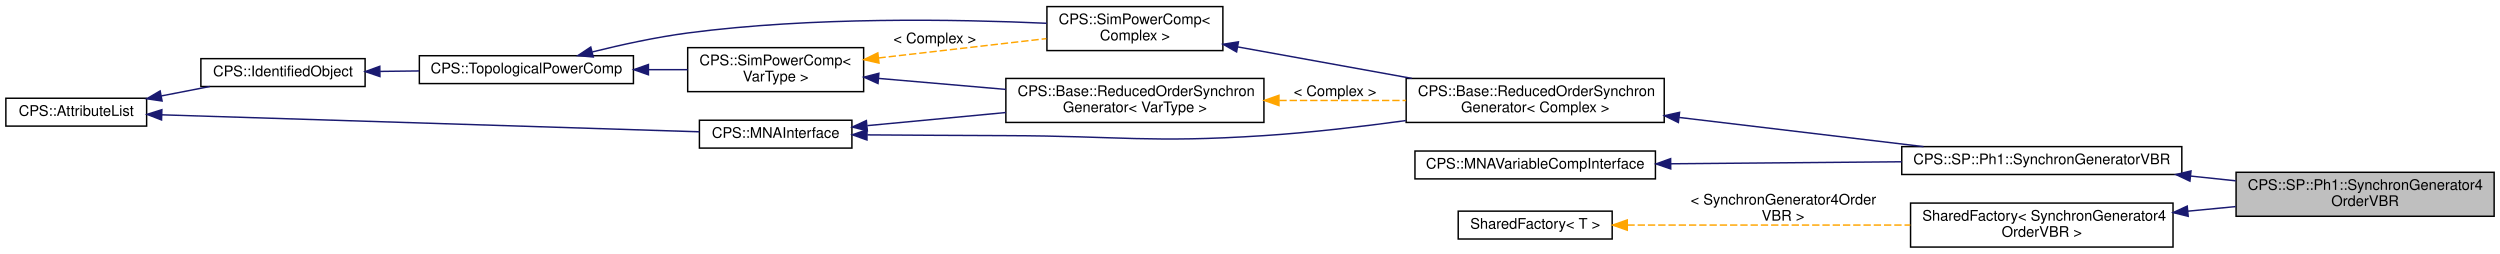
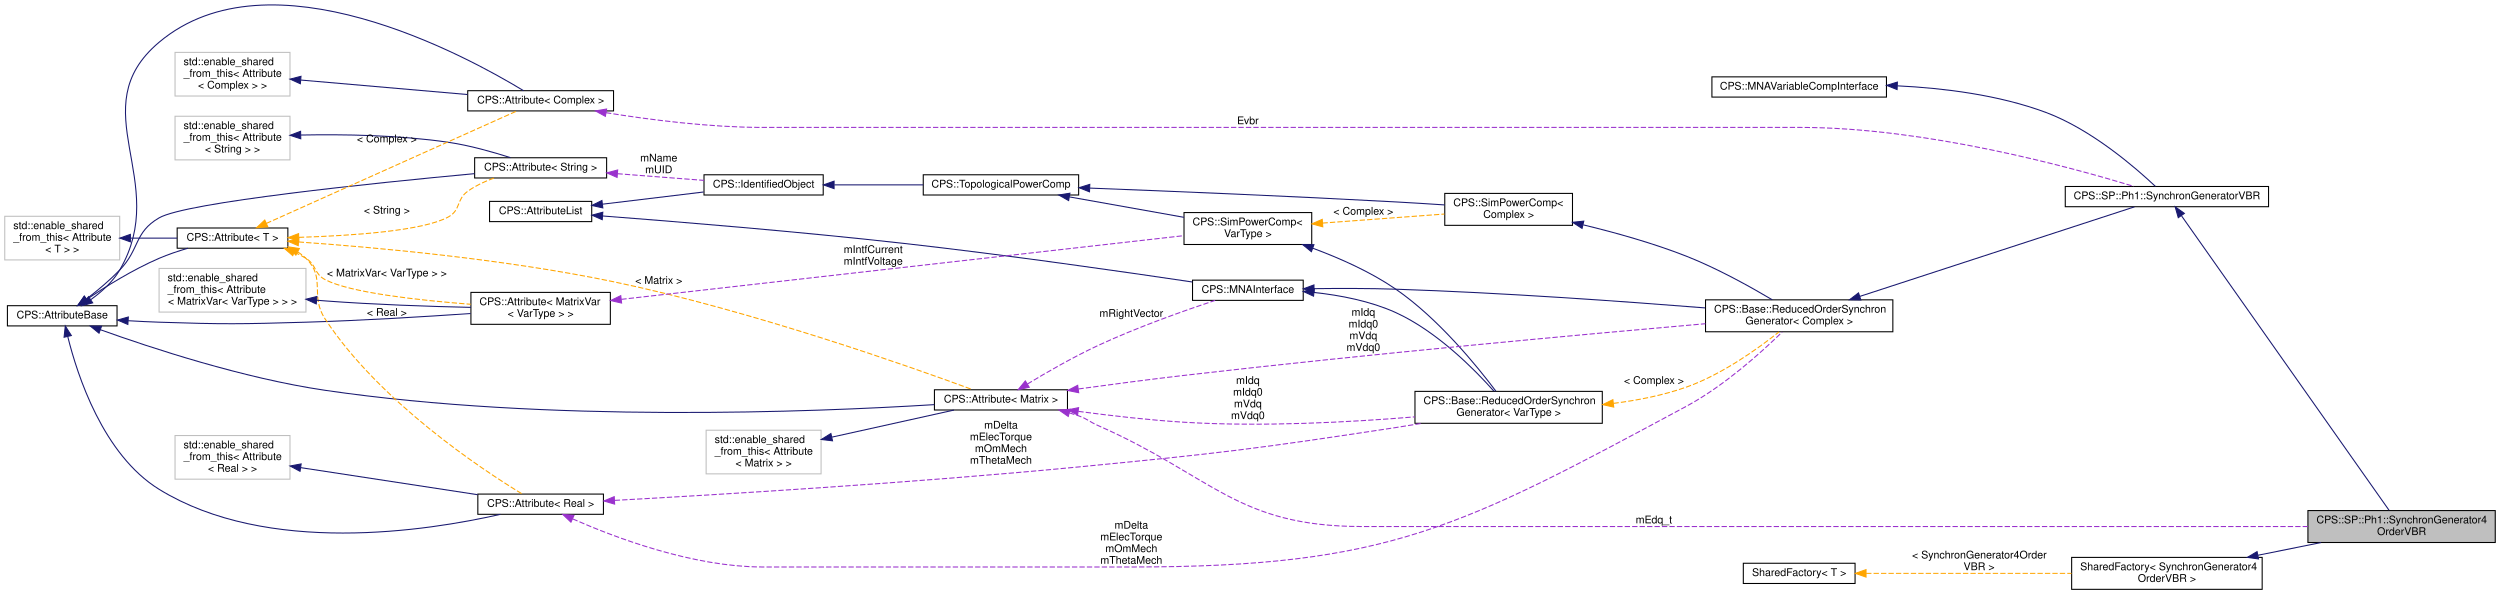
- <svg xmlns="http://www.w3.org/2000/svg" xmlns:xlink="http://www.w3.org/1999/xlink" width="1705pt" height="173pt" viewBox="0.00 0.00 1705.00 173.00">
-   <g id="graph0" class="graph" transform="scale(1 1) rotate(0) translate(4 169)">
+ <svg xmlns="http://www.w3.org/2000/svg" xmlns:xlink="http://www.w3.org/1999/xlink" width="2348pt" height="558pt" viewBox="0.00 0.00 2348.00 558.22">
+   <g id="graph0" class="graph" transform="scale(1 1) rotate(0) translate(4 554.22)">
    <g id="node1" class="node">
      <g id="a_node1">
        <a xlink:title="Voltage-Behind-Reactance (VBR) implementation of 4th order synchronous generator model.">
-           <polygon fill="#bfbfbf" stroke="black" points="1521,-21.5 1521,-51.5 1697,-51.5 1697,-21.5 1521,-21.5" />
-           <text text-anchor="start" x="1529" y="-39.5" font-family="Helvetica" font-size="10.00">CPS::SP::Ph1::SynchronGenerator4</text>
-           <text text-anchor="middle" x="1609" y="-28.5" font-family="Helvetica" font-size="10.00">OrderVBR</text>
+           <polygon fill="#bfbfbf" stroke="black" points="2164,-44.5 2164,-74.5 2340,-74.5 2340,-44.5 2164,-44.5" />
+           <text text-anchor="start" x="2172" y="-62.5" font-family="Helvetica" font-size="10.00">CPS::SP::Ph1::SynchronGenerator4</text>
+           <text text-anchor="middle" x="2252" y="-51.5" font-family="Helvetica" font-size="10.00">OrderVBR</text>
        </a>
      </g>
    </g>
    <g id="node2" class="node">
      <g id="a_node2">
        <a xlink:href="class_c_p_s_1_1_s_p_1_1_ph1_1_1_synchron_generator_v_b_r.html" target="_top" xlink:title="Base class for SP VBR synchronous generator model single phase.">
-           <polygon fill="none" stroke="black" points="1293,-50 1293,-69 1484,-69 1484,-50 1293,-50" />
-           <text text-anchor="middle" x="1388.5" y="-57" font-family="Helvetica" font-size="10.00">CPS::SP::Ph1::SynchronGeneratorVBR</text>
+           <polygon fill="none" stroke="black" points="1936,-360 1936,-379 2127,-379 2127,-360 1936,-360" />
+           <text text-anchor="middle" x="2031.5" y="-367" font-family="Helvetica" font-size="10.00">CPS::SP::Ph1::SynchronGeneratorVBR</text>
        </a>
      </g>
    </g>
    <g id="edge1" class="edge">
-       <path fill="none" stroke="midnightblue" d="M1490.14,-48.91C1500.37,-47.83 1510.71,-46.74 1520.78,-45.68" />
-       <polygon fill="midnightblue" stroke="midnightblue" points="1489.53,-45.45 1479.95,-49.98 1490.26,-52.41 1489.53,-45.45" />
+       <path fill="none" stroke="midnightblue" d="M2045.28,-351.37C2084.66,-295.5 2203.65,-126.68 2240.2,-74.82" />
+       <polygon fill="midnightblue" stroke="midnightblue" points="2042.18,-349.69 2039.28,-359.88 2047.9,-353.73 2042.18,-349.69" />
    </g>
    <g id="node3" class="node">
      <g id="a_node3">
        <a xlink:href="class_c_p_s_1_1_base_1_1_reduced_order_synchron_generator.html" target="_top" xlink:title=" ">
-           <polygon fill="none" stroke="black" points="955,-85.5 955,-115.5 1131,-115.5 1131,-85.5 955,-85.5" />
-           <text text-anchor="start" x="963" y="-103.5" font-family="Helvetica" font-size="10.00">CPS::Base::ReducedOrderSynchron</text>
-           <text text-anchor="middle" x="1043" y="-92.5" font-family="Helvetica" font-size="10.00">Generator&lt; Complex &gt;</text>
+           <polygon fill="none" stroke="black" points="1598,-242.5 1598,-272.5 1774,-272.5 1774,-242.5 1598,-242.5" />
+           <text text-anchor="start" x="1606" y="-260.5" font-family="Helvetica" font-size="10.00">CPS::Base::ReducedOrderSynchron</text>
+           <text text-anchor="middle" x="1686" y="-249.5" font-family="Helvetica" font-size="10.00">Generator&lt; Complex &gt;</text>
        </a>
      </g>
    </g>
    <g id="edge2" class="edge">
-       <path fill="none" stroke="midnightblue" d="M1141.16,-88.9C1193.83,-82.62 1258.13,-74.94 1307.82,-69.01" />
-       <polygon fill="midnightblue" stroke="midnightblue" points="1140.64,-85.44 1131.12,-90.1 1141.47,-92.39 1140.64,-85.44" />
+       <path fill="none" stroke="midnightblue" d="M1742.92,-275.73C1816.66,-299.78 1943.74,-341.21 2001.01,-359.88" />
+       <polygon fill="midnightblue" stroke="midnightblue" points="1743.92,-272.38 1733.33,-272.6 1741.75,-279.03 1743.92,-272.38" />
    </g>
    <g id="node4" class="node">
      <g id="a_node4">
        <a xlink:href="class_c_p_s_1_1_sim_power_comp.html" target="_top" xlink:title=" ">
-           <polygon fill="none" stroke="black" points="710,-134.5 710,-164.5 830,-164.5 830,-134.5 710,-134.5" />
-           <text text-anchor="start" x="718" y="-152.5" font-family="Helvetica" font-size="10.00">CPS::SimPowerComp&lt;</text>
-           <text text-anchor="middle" x="770" y="-141.5" font-family="Helvetica" font-size="10.00"> Complex &gt;</text>
+           <polygon fill="none" stroke="black" points="1353,-342.5 1353,-372.5 1473,-372.5 1473,-342.5 1353,-342.5" />
+           <text text-anchor="start" x="1361" y="-360.5" font-family="Helvetica" font-size="10.00">CPS::SimPowerComp&lt;</text>
+           <text text-anchor="middle" x="1413" y="-349.5" font-family="Helvetica" font-size="10.00"> Complex &gt;</text>
        </a>
      </g>
    </g>
    <g id="edge3" class="edge">
-       <path fill="none" stroke="midnightblue" d="M840.1,-137.01C876.26,-130.47 920.79,-122.42 958.83,-115.54" />
-       <polygon fill="midnightblue" stroke="midnightblue" points="839.35,-133.58 830.14,-138.81 840.6,-140.47 839.35,-133.58" />
+       <path fill="none" stroke="midnightblue" d="M1483.1,-342.96C1513.36,-335.64 1548.96,-325.7 1580,-313.5 1608.84,-302.16 1639.93,-284.89 1660.74,-272.52" />
+       <polygon fill="midnightblue" stroke="midnightblue" points="1481.98,-339.63 1473.06,-345.35 1483.6,-346.44 1481.98,-339.63" />
    </g>
    <g id="node5" class="node">
      <g id="a_node5">
        <a xlink:href="class_c_p_s_1_1_topological_power_comp.html" target="_top" xlink:title=" ">
-           <polygon fill="none" stroke="black" points="282,-112 282,-131 428,-131 428,-112 282,-112" />
-           <text text-anchor="middle" x="355" y="-119" font-family="Helvetica" font-size="10.00">CPS::TopologicalPowerComp</text>
+           <polygon fill="none" stroke="black" points="863,-371 863,-390 1009,-390 1009,-371 863,-371" />
+           <text text-anchor="middle" x="936" y="-378" font-family="Helvetica" font-size="10.00">CPS::TopologicalPowerComp</text>
        </a>
      </g>
    </g>
    <g id="edge4" class="edge">
-       <path fill="none" stroke="midnightblue" d="M399.99,-133.59C419.71,-138.49 443.36,-143.65 465,-146.5 549.51,-157.62 648.38,-155.9 709.86,-153.12" />
-       <polygon fill="midnightblue" stroke="midnightblue" points="400.62,-130.13 390.06,-131.06 398.89,-136.92 400.62,-130.13" />
-     </g>
-     <g id="node8" class="node">
-       <g id="a_node8">
+       <path fill="none" stroke="midnightblue" d="M1019.66,-377.48C1094.66,-374.6 1208.28,-369.92 1307,-364.5 1321.87,-363.68 1337.91,-362.68 1352.87,-361.68" />
+       <polygon fill="midnightblue" stroke="midnightblue" points="1019.2,-373.99 1009.34,-377.87 1019.47,-380.99 1019.2,-373.99" />
+     </g>
+     <g id="node13" class="node">
+       <g id="a_node13">
        <a xlink:href="class_c_p_s_1_1_sim_power_comp.html" target="_top" xlink:title="Base class for all components that are transmitting power.">
-           <polygon fill="none" stroke="black" points="465,-106.5 465,-136.5 585,-136.5 585,-106.5 465,-106.5" />
-           <text text-anchor="start" x="473" y="-124.5" font-family="Helvetica" font-size="10.00">CPS::SimPowerComp&lt;</text>
-           <text text-anchor="middle" x="525" y="-113.5" font-family="Helvetica" font-size="10.00"> VarType &gt;</text>
-         </a>
-       </g>
-     </g>
-     <g id="edge8" class="edge">
-       <path fill="none" stroke="midnightblue" d="M438.34,-121.5C447.34,-121.5 456.36,-121.5 464.99,-121.5" />
-       <polygon fill="midnightblue" stroke="midnightblue" points="438.22,-118 428.22,-121.5 438.22,-125 438.22,-118" />
+           <polygon fill="none" stroke="black" points="1108,-324.5 1108,-354.5 1228,-354.5 1228,-324.5 1108,-324.5" />
+           <text text-anchor="start" x="1116" y="-342.5" font-family="Helvetica" font-size="10.00">CPS::SimPowerComp&lt;</text>
+           <text text-anchor="middle" x="1168" y="-331.5" font-family="Helvetica" font-size="10.00"> VarType &gt;</text>
+         </a>
+       </g>
+     </g>
+     <g id="edge14" class="edge">
+       <path fill="none" stroke="midnightblue" d="M1000.51,-369.18C1034.07,-363.2 1075,-355.9 1107.88,-350.04" />
+       <polygon fill="midnightblue" stroke="midnightblue" points="999.58,-365.79 990.34,-370.99 1000.8,-372.68 999.58,-365.79" />
    </g>
    <g id="node6" class="node">
      <g id="a_node6">
        <a xlink:href="class_c_p_s_1_1_identified_object.html" target="_top" xlink:title=" ">
-           <polygon fill="none" stroke="black" points="133,-110 133,-129 245,-129 245,-110 133,-110" />
-           <text text-anchor="middle" x="189" y="-117" font-family="Helvetica" font-size="10.00">CPS::IdentifiedObject</text>
+           <polygon fill="none" stroke="black" points="657,-371 657,-390 769,-390 769,-371 657,-371" />
+           <text text-anchor="middle" x="713" y="-378" font-family="Helvetica" font-size="10.00">CPS::IdentifiedObject</text>
        </a>
      </g>
    </g>
    <g id="edge5" class="edge">
-       <path fill="none" stroke="midnightblue" d="M255.21,-120.3C263.98,-120.4 273.02,-120.51 281.89,-120.62" />
-       <polygon fill="midnightblue" stroke="midnightblue" points="255.11,-116.79 245.07,-120.17 255.02,-123.79 255.11,-116.79" />
+       <path fill="none" stroke="midnightblue" d="M779.43,-380.5C805.71,-380.5 836.09,-380.5 863,-380.5" />
+       <polygon fill="midnightblue" stroke="midnightblue" points="779.2,-377 769.2,-380.5 779.2,-384 779.2,-377" />
    </g>
    <g id="node7" class="node">
      <g id="a_node7">
        <a xlink:href="class_c_p_s_1_1_attribute_list.html" target="_top" xlink:title="Base class of objects having attributes to access member variables.">
-           <polygon fill="none" stroke="black" points="0,-83 0,-102 96,-102 96,-83 0,-83" />
-           <text text-anchor="middle" x="48" y="-90" font-family="Helvetica" font-size="10.00">CPS::AttributeList</text>
+           <polygon fill="none" stroke="black" points="455.5,-346 455.5,-365 551.5,-365 551.5,-346 455.5,-346" />
+           <text text-anchor="middle" x="503.5" y="-353" font-family="Helvetica" font-size="10.00">CPS::AttributeList</text>
        </a>
      </g>
    </g>
    <g id="edge6" class="edge">
-       <path fill="none" stroke="midnightblue" d="M105.99,-103.57C116.98,-105.7 128.39,-107.92 139.09,-110" />
-       <polygon fill="midnightblue" stroke="midnightblue" points="106.54,-100.11 96.06,-101.64 105.21,-106.98 106.54,-100.11" />
+       <path fill="none" stroke="midnightblue" d="M561.77,-362.4C591.37,-365.97 627.33,-370.3 656.64,-373.83" />
+       <polygon fill="midnightblue" stroke="midnightblue" points="561.93,-358.89 551.58,-361.17 561.09,-365.84 561.93,-358.89" />
+     </g>
+     <g id="node16" class="node">
+       <g id="a_node16">
+         <a xlink:href="class_c_p_s_1_1_m_n_a_interface.html" target="_top" xlink:title="Interface to be implemented by all models used by the MNA solver.">
+           <polygon fill="none" stroke="black" points="1116,-272 1116,-291 1220,-291 1220,-272 1116,-272" />
+           <text text-anchor="middle" x="1168" y="-279" font-family="Helvetica" font-size="10.00">CPS::MNAInterface</text>
+         </a>
+       </g>
+     </g>
+     <g id="edge20" class="edge">
+       <path fill="none" stroke="midnightblue" d="M561.7,-351.3C629.43,-346.14 745.57,-336.67 845,-325.5 940.88,-314.73 1052.34,-298.72 1115.79,-289.27" />
+       <polygon fill="midnightblue" stroke="midnightblue" points="561.37,-347.82 551.67,-352.06 561.9,-354.8 561.37,-347.82" />
+     </g>
+     <g id="node8" class="node">
+       <g id="a_node8">
+         <a xlink:href="class_c_p_s_1_1_attribute.html" target="_top" xlink:title=" ">
+           <polygon fill="none" stroke="black" points="441.5,-387 441.5,-406 565.5,-406 565.5,-387 441.5,-387" />
+           <text text-anchor="middle" x="503.5" y="-394" font-family="Helvetica" font-size="10.00">CPS::Attribute&lt; String &gt;</text>
+         </a>
+       </g>
+     </g>
+     <g id="edge7" class="edge">
+       <path fill="none" stroke="#9a32cd" stroke-dasharray="5,2" d="M575.66,-391.01C602.25,-388.96 632.03,-386.67 656.96,-384.74" />
+       <polygon fill="#9a32cd" stroke="#9a32cd" points="575.34,-387.53 565.63,-391.79 575.87,-394.51 575.34,-387.53" />
+       <text text-anchor="middle" x="614.5" y="-402.5" font-family="Helvetica" font-size="10.00"> mName</text>
+       <text text-anchor="middle" x="614.5" y="-391.5" font-family="Helvetica" font-size="10.00">mUID</text>
    </g>
    <g id="node9" class="node">
      <g id="a_node9">
-         <a xlink:href="class_c_p_s_1_1_m_n_a_interface.html" target="_top" xlink:title="Interface to be implemented by all models used by the MNA solver.">
-           <polygon fill="none" stroke="black" points="473,-68 473,-87 577,-87 577,-68 473,-68" />
-           <text text-anchor="middle" x="525" y="-75" font-family="Helvetica" font-size="10.00">CPS::MNAInterface</text>
-         </a>
-       </g>
-     </g>
-     <g id="edge10" class="edge">
-       <path fill="none" stroke="midnightblue" d="M106.41,-90.69C199.95,-87.73 383.75,-81.93 472.98,-79.11" />
-       <polygon fill="midnightblue" stroke="midnightblue" points="106.17,-87.19 96.28,-91.01 106.39,-94.19 106.17,-87.19" />
-     </g>
-     <g id="edge7" class="edge">
-       <path fill="none" stroke="orange" stroke-dasharray="5,2" d="M595.11,-129.46C631.24,-133.63 675.01,-138.67 709.6,-142.66" />
-       <polygon fill="orange" stroke="orange" points="595.47,-125.98 585.13,-128.31 594.67,-132.94 595.47,-125.98" />
-       <text text-anchor="middle" x="633.5" y="-139.5" font-family="Helvetica" font-size="10.00"> &lt; Complex &gt;</text>
+         <a xlink:href="class_c_p_s_1_1_attribute_base.html" target="_top" xlink:title=" ">
+           <polygon fill="none" stroke="black" points="2.5,-248 2.5,-267 105.5,-267 105.5,-248 2.5,-248" />
+           <text text-anchor="middle" x="54" y="-255" font-family="Helvetica" font-size="10.00">CPS::AttributeBase</text>
+         </a>
+       </g>
+     </g>
+     <g id="edge8" class="edge">
+       <path fill="none" stroke="midnightblue" d="M77.05,-273.45C86.99,-281.12 98.58,-290.74 108,-300.5 126.96,-320.13 121.42,-335.77 145,-349.5 170.05,-364.09 346.05,-382.18 441.42,-391.06" />
+       <polygon fill="midnightblue" stroke="midnightblue" points="78.93,-270.49 68.84,-267.27 74.72,-276.08 78.93,-270.49" />
+     </g>
+     <g id="node11" class="node">
+       <g id="a_node11">
+         <a xlink:href="class_c_p_s_1_1_attribute.html" target="_top" xlink:title=" ">
+           <polygon fill="none" stroke="black" points="162,-321 162,-340 266,-340 266,-321 162,-321" />
+           <text text-anchor="middle" x="214" y="-328" font-family="Helvetica" font-size="10.00">CPS::Attribute&lt; T &gt;</text>
+         </a>
+       </g>
+     </g>
+     <g id="edge11" class="edge">
+       <path fill="none" stroke="midnightblue" d="M76.87,-272.9C94.56,-284.79 120.49,-300.95 145,-311.5 153.56,-315.18 163.03,-318.35 172.11,-320.99" />
+       <polygon fill="midnightblue" stroke="midnightblue" points="78.64,-269.88 68.41,-267.12 74.69,-275.66 78.64,-269.88" />
+     </g>
+     <g id="node14" class="node">
+       <g id="a_node14">
+         <a xlink:href="class_c_p_s_1_1_attribute.html" target="_top" xlink:title=" ">
+           <polygon fill="none" stroke="black" points="438,-249.5 438,-279.5 569,-279.5 569,-249.5 438,-249.5" />
+           <text text-anchor="start" x="446" y="-267.5" font-family="Helvetica" font-size="10.00">CPS::Attribute&lt; MatrixVar</text>
+           <text text-anchor="middle" x="503.5" y="-256.5" font-family="Helvetica" font-size="10.00">&lt; VarType &gt; &gt;</text>
+         </a>
+       </g>
+     </g>
+     <g id="edge16" class="edge">
+       <path fill="none" stroke="midnightblue" d="M115.92,-252.89C125.64,-252.31 135.59,-251.81 145,-251.5 206.3,-249.46 221.69,-249.69 283,-251.5 335.09,-253.04 394.03,-256.63 437.71,-259.65" />
+       <polygon fill="midnightblue" stroke="midnightblue" points="115.66,-249.4 105.9,-253.51 116.1,-256.38 115.66,-249.4" />
+     </g>
+     <g id="node17" class="node">
+       <g id="a_node17">
+         <a xlink:href="class_c_p_s_1_1_attribute.html" target="_top" xlink:title=" ">
+           <polygon fill="none" stroke="black" points="873.5,-169 873.5,-188 998.5,-188 998.5,-169 873.5,-169" />
+           <text text-anchor="middle" x="936" y="-176" font-family="Helvetica" font-size="10.00">CPS::Attribute&lt; Matrix &gt;</text>
+         </a>
+       </g>
+     </g>
+     <g id="edge22" class="edge">
+       <path fill="none" stroke="midnightblue" d="M89.79,-244.45C136.88,-227.52 223.89,-198.82 301,-187.5 509.03,-156.97 759.56,-166.99 873.37,-174.04" />
+       <polygon fill="midnightblue" stroke="midnightblue" points="88.57,-241.17 80.37,-247.87 90.96,-247.75 88.57,-241.17" />
+     </g>
+     <g id="node19" class="node">
+       <g id="a_node19">
+         <a xlink:href="class_c_p_s_1_1_attribute.html" target="_top" xlink:title=" ">
+           <polygon fill="none" stroke="black" points="444.5,-71 444.5,-90 562.5,-90 562.5,-71 444.5,-71" />
+           <text text-anchor="middle" x="503.5" y="-78" font-family="Helvetica" font-size="10.00">CPS::Attribute&lt; Real &gt;</text>
+         </a>
+       </g>
+     </g>
+     <g id="edge26" class="edge">
+       <path fill="none" stroke="midnightblue" d="M59.26,-237.75C68.14,-201.93 92.37,-126.97 145,-94.5 246.5,-31.89 396.84,-55.32 465.67,-70.95" />
+       <polygon fill="midnightblue" stroke="midnightblue" points="55.75,-237.37 56.89,-247.9 62.57,-238.95 55.75,-237.37" />
+     </g>
+     <g id="node23" class="node">
+       <g id="a_node23">
+         <a xlink:href="class_c_p_s_1_1_attribute.html" target="_top" xlink:title=" ">
+           <polygon fill="none" stroke="black" points="435,-450 435,-469 572,-469 572,-450 435,-450" />
+           <text text-anchor="middle" x="503.5" y="-457" font-family="Helvetica" font-size="10.00">CPS::Attribute&lt; Complex &gt;</text>
+         </a>
+       </g>
+     </g>
+     <g id="edge37" class="edge">
+       <path fill="none" stroke="midnightblue" d="M80.88,-272.72C90.88,-279.9 101.47,-289.35 108,-300.5 156.81,-383.77 71.16,-452.33 145,-514.5 249.24,-602.26 433.63,-501.72 487.39,-469.05" />
+       <polygon fill="midnightblue" stroke="midnightblue" points="82.62,-269.67 72.36,-267.01 78.72,-275.48 82.62,-269.67" />
    </g>
    <g id="node10" class="node">
      <g id="a_node10">
-         <a xlink:href="class_c_p_s_1_1_base_1_1_reduced_order_synchron_generator.html" target="_top" xlink:title=" ">
-           <polygon fill="none" stroke="black" points="682,-85.5 682,-115.5 858,-115.5 858,-85.5 682,-85.5" />
-           <text text-anchor="start" x="690" y="-103.5" font-family="Helvetica" font-size="10.00">CPS::Base::ReducedOrderSynchron</text>
-           <text text-anchor="middle" x="770" y="-92.5" font-family="Helvetica" font-size="10.00">Generator&lt; VarType &gt;</text>
-         </a>
-       </g>
-     </g>
-     <g id="edge12" class="edge">
-       <path fill="none" stroke="midnightblue" d="M595.25,-115.52C622.24,-113.18 653.47,-110.48 681.95,-108.02" />
-       <polygon fill="midnightblue" stroke="midnightblue" points="594.8,-112.04 585.13,-116.39 595.4,-119.02 594.8,-112.04" />
+         <a xlink:title=" ">
+           <polygon fill="none" stroke="#bfbfbf" points="160,-404 160,-445 268,-445 268,-404 160,-404" />
+           <text text-anchor="start" x="168" y="-433" font-family="Helvetica" font-size="10.00">std::enable_shared</text>
+           <text text-anchor="start" x="168" y="-422" font-family="Helvetica" font-size="10.00">_from_this&lt; Attribute</text>
+           <text text-anchor="middle" x="214" y="-411" font-family="Helvetica" font-size="10.00">&lt; String &gt; &gt;</text>
+         </a>
+       </g>
    </g>
    <g id="edge9" class="edge">
-       <path fill="none" stroke="midnightblue" d="M587.58,-77.01C616.28,-76.81 650.88,-76.6 682,-76.5 760.22,-76.25 779.94,-71.43 858,-76.5 889.67,-78.56 924.2,-82.58 954.72,-86.76" />
-       <polygon fill="midnightblue" stroke="midnightblue" points="587.26,-73.52 577.29,-77.09 587.32,-80.52 587.26,-73.52" />
-     </g>
-     <g id="edge13" class="edge">
-       <path fill="none" stroke="midnightblue" d="M587.5,-83.32C616.13,-86.03 650.7,-89.3 681.95,-92.26" />
-       <polygon fill="midnightblue" stroke="midnightblue" points="587.52,-79.81 577.24,-82.35 586.86,-86.78 587.52,-79.81" />
-     </g>
-     <g id="edge11" class="edge">
-       <path fill="none" stroke="orange" stroke-dasharray="5,2" d="M868.52,-100.5C896.75,-100.5 927.38,-100.5 954.93,-100.5" />
-       <polygon fill="orange" stroke="orange" points="868.24,-97 858.24,-100.5 868.24,-104 868.24,-97" />
-       <text text-anchor="middle" x="906.5" y="-103.5" font-family="Helvetica" font-size="10.00"> &lt; Complex &gt;</text>
-     </g>
-     <g id="node11" class="node">
-       <g id="a_node11">
-         <a xlink:href="class_c_p_s_1_1_m_n_a_variable_comp_interface.html" target="_top" xlink:title="MNA interface to be used by elements that require recomputing of the system matrix.">
-           <polygon fill="none" stroke="black" points="961,-47 961,-66 1125,-66 1125,-47 961,-47" />
-           <text text-anchor="middle" x="1043" y="-54" font-family="Helvetica" font-size="10.00">CPS::MNAVariableCompInterface</text>
-         </a>
-       </g>
-     </g>
-     <g id="edge14" class="edge">
-       <path fill="none" stroke="midnightblue" d="M1135.61,-57.3C1184.24,-57.72 1243.93,-58.25 1292.99,-58.67" />
-       <polygon fill="midnightblue" stroke="midnightblue" points="1135.43,-53.8 1125.4,-57.21 1135.37,-60.8 1135.43,-53.8" />
+       <path fill="none" stroke="midnightblue" d="M278.19,-427.34C318.19,-428.13 370.87,-427.32 417,-420.5 436.83,-417.57 458.57,-411.43 475.16,-406.09" />
+       <polygon fill="midnightblue" stroke="midnightblue" points="278.12,-423.84 268.04,-427.1 277.96,-430.84 278.12,-423.84" />
+     </g>
+     <g id="edge10" class="edge">
+       <path fill="none" stroke="orange" stroke-dasharray="5,2" d="M276.35,-331.21C326.8,-332.77 393.66,-337.35 417,-350.5 428.62,-357.04 424.16,-366.74 435,-374.5 442.32,-379.74 450.95,-383.78 459.55,-386.87" />
+       <polygon fill="orange" stroke="orange" points="276.26,-327.71 266.17,-330.93 276.07,-334.71 276.26,-327.71" />
+       <text text-anchor="middle" x="359" y="-353.5" font-family="Helvetica" font-size="10.00"> &lt; String &gt;</text>
+     </g>
+     <g id="edge18" class="edge">
+       <path fill="none" stroke="orange" stroke-dasharray="5,2" d="M272.14,-317.19C275.92,-315.51 279.58,-313.62 283,-311.5 293.16,-305.2 290.42,-297.08 301,-291.5 324.14,-279.29 388.05,-272.17 437.76,-268.33" />
+       <polygon fill="orange" stroke="orange" points="270.58,-314.04 262.55,-320.96 273.14,-320.56 270.58,-314.04" />
+       <text text-anchor="middle" x="359" y="-294.5" font-family="Helvetica" font-size="10.00"> &lt; MatrixVar&lt; VarType &gt; &gt;</text>
+     </g>
+     <g id="edge24" class="edge">
+       <path fill="none" stroke="orange" stroke-dasharray="5,2" d="M276.19,-326.88C347.73,-321.86 469.4,-310.89 572,-289.5 701.35,-262.53 850.75,-209.72 909.45,-188.09" />
+       <polygon fill="orange" stroke="orange" points="275.75,-323.4 266.01,-327.58 276.23,-330.38 275.75,-323.4" />
+       <text text-anchor="middle" x="614.5" y="-287.5" font-family="Helvetica" font-size="10.00"> &lt; Matrix &gt;</text>
+     </g>
+     <g id="edge28" class="edge">
+       <path fill="none" stroke="orange" stroke-dasharray="5,2" d="M275.18,-317.61C277.99,-315.83 280.62,-313.8 283,-311.5 302.1,-293.03 286.39,-276.69 301,-254.5 352.34,-176.52 448.12,-113.26 486.24,-90.05" />
+       <polygon fill="orange" stroke="orange" points="273.53,-314.52 266.31,-322.27 276.79,-320.72 273.53,-314.52" />
+       <text text-anchor="middle" x="359" y="-257.5" font-family="Helvetica" font-size="10.00"> &lt; Real &gt;</text>
+     </g>
+     <g id="edge39" class="edge">
+       <path fill="none" stroke="orange" stroke-dasharray="5,2" d="M245.74,-344.29C304.31,-370.57 430.58,-427.23 481.03,-449.87" />
+       <polygon fill="orange" stroke="orange" points="247.17,-341.1 236.61,-340.2 244.3,-347.48 247.17,-341.1" />
+       <text text-anchor="middle" x="359" y="-420.5" font-family="Helvetica" font-size="10.00"> &lt; Complex &gt;</text>
    </g>
    <g id="node12" class="node">
      <g id="a_node12">
+         <a xlink:title=" ">
+           <polygon fill="none" stroke="#bfbfbf" points="0,-310 0,-351 108,-351 108,-310 0,-310" />
+           <text text-anchor="start" x="8" y="-339" font-family="Helvetica" font-size="10.00">std::enable_shared</text>
+           <text text-anchor="start" x="8" y="-328" font-family="Helvetica" font-size="10.00">_from_this&lt; Attribute</text>
+           <text text-anchor="middle" x="54" y="-317" font-family="Helvetica" font-size="10.00">&lt; T &gt; &gt;</text>
+         </a>
+       </g>
+     </g>
+     <g id="edge12" class="edge">
+       <path fill="none" stroke="midnightblue" d="M118.43,-330.5C132.9,-330.5 148.09,-330.5 161.96,-330.5" />
+       <polygon fill="midnightblue" stroke="midnightblue" points="118.05,-327 108.05,-330.5 118.05,-334 118.05,-327" />
+     </g>
+     <g id="edge13" class="edge">
+       <path fill="none" stroke="orange" stroke-dasharray="5,2" d="M1238.11,-344.62C1274.24,-347.3 1318.01,-350.54 1352.6,-353.1" />
+       <polygon fill="orange" stroke="orange" points="1238.37,-341.13 1228.13,-343.88 1237.85,-348.11 1238.37,-341.13" />
+       <text text-anchor="middle" x="1276.5" y="-352.5" font-family="Helvetica" font-size="10.00"> &lt; Complex &gt;</text>
+     </g>
+     <g id="node21" class="node">
+       <g id="a_node21">
+         <a xlink:href="class_c_p_s_1_1_base_1_1_reduced_order_synchron_generator.html" target="_top" xlink:title=" ">
+           <polygon fill="none" stroke="black" points="1325,-156.5 1325,-186.5 1501,-186.5 1501,-156.5 1325,-156.5" />
+           <text text-anchor="start" x="1333" y="-174.5" font-family="Helvetica" font-size="10.00">CPS::Base::ReducedOrderSynchron</text>
+           <text text-anchor="middle" x="1413" y="-163.5" font-family="Helvetica" font-size="10.00">Generator&lt; VarType &gt;</text>
+         </a>
+       </g>
+     </g>
+     <g id="edge31" class="edge">
+       <path fill="none" stroke="midnightblue" d="M1228.96,-321.01C1254.28,-311.65 1283.33,-298.78 1307,-282.5 1347,-254.99 1383.47,-210.09 1401.01,-186.72" />
+       <polygon fill="midnightblue" stroke="midnightblue" points="1227.68,-317.75 1219.45,-324.42 1230.05,-324.33 1227.68,-317.75" />
+     </g>
+     <g id="edge15" class="edge">
+       <path fill="none" stroke="#9a32cd" stroke-dasharray="5,2" d="M579.32,-272.97C712.25,-288.02 986.94,-319.12 1107.77,-332.79" />
+       <polygon fill="#9a32cd" stroke="#9a32cd" points="579.56,-269.48 569.23,-271.83 578.77,-276.43 579.56,-269.48" />
+       <text text-anchor="middle" x="816" y="-316.5" font-family="Helvetica" font-size="10.00"> mIntfCurrent</text>
+       <text text-anchor="middle" x="816" y="-305.5" font-family="Helvetica" font-size="10.00">mIntfVoltage</text>
+     </g>
+     <g id="node15" class="node">
+       <g id="a_node15">
+         <a xlink:title=" ">
+           <polygon fill="none" stroke="#bfbfbf" points="145,-261 145,-302 283,-302 283,-261 145,-261" />
+           <text text-anchor="start" x="153" y="-290" font-family="Helvetica" font-size="10.00">std::enable_shared</text>
+           <text text-anchor="start" x="153" y="-279" font-family="Helvetica" font-size="10.00">_from_this&lt; Attribute</text>
+           <text text-anchor="middle" x="214" y="-268" font-family="Helvetica" font-size="10.00">&lt; MatrixVar&lt; VarType &gt; &gt; &gt;</text>
+         </a>
+       </g>
+     </g>
+     <g id="edge17" class="edge">
+       <path fill="none" stroke="midnightblue" d="M293.22,-272.13C295.84,-271.9 298.44,-271.69 301,-271.5 346.73,-268.05 398.42,-266.3 438,-265.41" />
+       <polygon fill="midnightblue" stroke="midnightblue" points="292.65,-268.67 283.02,-273.08 293.3,-275.64 292.65,-268.67" />
+     </g>
+     <g id="edge19" class="edge">
+       <path fill="none" stroke="midnightblue" d="M1230.15,-283C1254.12,-283.31 1281.86,-283.33 1307,-282.5 1406.75,-279.21 1521.06,-271.03 1597.62,-264.92" />
+       <polygon fill="midnightblue" stroke="midnightblue" points="1230.18,-279.5 1220.13,-282.85 1230.08,-286.5 1230.18,-279.5" />
+     </g>
+     <g id="edge32" class="edge">
+       <path fill="none" stroke="midnightblue" d="M1230.08,-279.44C1254.84,-276.78 1283.15,-271.35 1307,-260.5 1345.5,-242.98 1380.96,-207.14 1399.17,-186.69" />
+       <polygon fill="midnightblue" stroke="midnightblue" points="1229.7,-275.96 1220.07,-280.38 1230.36,-282.93 1229.7,-275.96" />
+     </g>
+     <g id="edge42" class="edge">
+       <path fill="none" stroke="#9a32cd" stroke-dasharray="5,2" d="M1000.19,-166.32C1003.19,-165.43 1006.14,-164.49 1009,-163.5 1017.45,-160.56 1018.81,-158.1 1027,-154.5 1135.23,-106.89 1157.26,-59.5 1275.5,-59.5 1275.5,-59.5 1275.5,-59.5 2032.5,-59.5 2075.74,-59.5 2123.8,-59.5 2163.81,-59.5" />
+       <polygon fill="#9a32cd" stroke="#9a32cd" points="999.23,-162.95 990.5,-168.97 1001.07,-169.71 999.23,-162.95" />
+       <text text-anchor="middle" x="1549.5" y="-62.5" font-family="Helvetica" font-size="10.00"> mEdq_t</text>
+     </g>
+     <g id="edge29" class="edge">
+       <path fill="none" stroke="#9a32cd" stroke-dasharray="5,2" d="M1008.8,-188.76C1039.35,-192.97 1075.38,-197.73 1108,-201.5 1281.46,-221.58 1484.83,-240.16 1597.89,-250.06" />
+       <polygon fill="#9a32cd" stroke="#9a32cd" points="1009.05,-185.26 998.67,-187.35 1008.09,-192.19 1009.05,-185.26" />
+       <text text-anchor="middle" x="1276.5" y="-257.5" font-family="Helvetica" font-size="10.00"> mIdq</text>
+       <text text-anchor="middle" x="1276.5" y="-246.5" font-family="Helvetica" font-size="10.00">mIdq0</text>
+       <text text-anchor="middle" x="1276.5" y="-235.5" font-family="Helvetica" font-size="10.00">mVdq</text>
+       <text text-anchor="middle" x="1276.5" y="-224.5" font-family="Helvetica" font-size="10.00">mVdq0</text>
+     </g>
+     <g id="edge21" class="edge">
+       <path fill="none" stroke="#9a32cd" stroke-dasharray="5,2" d="M960.81,-193.38C978.64,-204.18 1003.84,-218.72 1027,-229.5 1064.02,-246.73 1108.48,-262.44 1137.21,-271.98" />
+       <polygon fill="#9a32cd" stroke="#9a32cd" points="962.57,-190.35 952.21,-188.12 958.91,-196.32 962.57,-190.35" />
+       <text text-anchor="middle" x="1058.5" y="-256.5" font-family="Helvetica" font-size="10.00"> mRightVector</text>
+     </g>
+     <g id="edge34" class="edge">
+       <path fill="none" stroke="#9a32cd" stroke-dasharray="5,2" d="M1008.7,-167.72C1039.23,-163.64 1075.28,-159.5 1108,-157.5 1181.04,-153.03 1264.03,-157.5 1324.82,-162.54" />
+       <polygon fill="#9a32cd" stroke="#9a32cd" points="1008.01,-164.28 998.57,-169.09 1008.95,-171.21 1008.01,-164.28" />
+       <text text-anchor="middle" x="1168" y="-193.5" font-family="Helvetica" font-size="10.00"> mIdq</text>
+       <text text-anchor="middle" x="1168" y="-182.5" font-family="Helvetica" font-size="10.00">mIdq0</text>
+       <text text-anchor="middle" x="1168" y="-171.5" font-family="Helvetica" font-size="10.00">mVdq</text>
+       <text text-anchor="middle" x="1168" y="-160.5" font-family="Helvetica" font-size="10.00">mVdq0</text>
+     </g>
+     <g id="node18" class="node">
+       <g id="a_node18">
+         <a xlink:title=" ">
+           <polygon fill="none" stroke="#bfbfbf" points="659,-109 659,-150 767,-150 767,-109 659,-109" />
+           <text text-anchor="start" x="667" y="-138" font-family="Helvetica" font-size="10.00">std::enable_shared</text>
+           <text text-anchor="start" x="667" y="-127" font-family="Helvetica" font-size="10.00">_from_this&lt; Attribute</text>
+           <text text-anchor="middle" x="713" y="-116" font-family="Helvetica" font-size="10.00">&lt; Matrix &gt; &gt;</text>
+         </a>
+       </g>
+     </g>
+     <g id="edge23" class="edge">
+       <path fill="none" stroke="midnightblue" d="M777.32,-143.54C814.03,-151.68 859.28,-161.71 891.87,-168.94" />
+       <polygon fill="midnightblue" stroke="midnightblue" points="777.74,-140.05 767.22,-141.3 776.22,-146.88 777.74,-140.05" />
+     </g>
+     <g id="edge25" class="edge">
+       <path fill="none" stroke="#9a32cd" stroke-dasharray="5,2" d="M533.57,-66.7C573.05,-49.27 646.23,-21.5 712,-21.5 712,-21.5 712,-21.5 1059.5,-21.5 1300.37,-21.5 1367.87,-58.4 1580,-172.5 1615.53,-191.61 1650.71,-223.41 1669.98,-242.22" />
+       <polygon fill="#9a32cd" stroke="#9a32cd" points="531.97,-63.59 524.29,-70.89 534.84,-69.97 531.97,-63.59" />
+       <text text-anchor="middle" x="1058.5" y="-57.5" font-family="Helvetica" font-size="10.00"> mDelta</text>
+       <text text-anchor="middle" x="1058.5" y="-46.5" font-family="Helvetica" font-size="10.00">mElecTorque</text>
+       <text text-anchor="middle" x="1058.5" y="-35.5" font-family="Helvetica" font-size="10.00">mOmMech</text>
+       <text text-anchor="middle" x="1058.5" y="-24.5" font-family="Helvetica" font-size="10.00">mThetaMech</text>
+     </g>
+     <g id="edge33" class="edge">
+       <path fill="none" stroke="#9a32cd" stroke-dasharray="5,2" d="M573.12,-84.08C670.28,-89.41 853.43,-100.46 1009,-115.5 1141.84,-128.35 1175.06,-132.39 1307,-152.5 1314.97,-153.71 1323.26,-155.06 1331.53,-156.47" />
+       <polygon fill="#9a32cd" stroke="#9a32cd" points="573.02,-80.57 562.85,-83.52 572.64,-87.56 573.02,-80.57" />
+       <text text-anchor="middle" x="936" y="-151.5" font-family="Helvetica" font-size="10.00"> mDelta</text>
+       <text text-anchor="middle" x="936" y="-140.5" font-family="Helvetica" font-size="10.00">mElecTorque</text>
+       <text text-anchor="middle" x="936" y="-129.5" font-family="Helvetica" font-size="10.00">mOmMech</text>
+       <text text-anchor="middle" x="936" y="-118.5" font-family="Helvetica" font-size="10.00">mThetaMech</text>
+     </g>
+     <g id="node20" class="node">
+       <g id="a_node20">
+         <a xlink:title=" ">
+           <polygon fill="none" stroke="#bfbfbf" points="160,-104 160,-145 268,-145 268,-104 160,-104" />
+           <text text-anchor="start" x="168" y="-133" font-family="Helvetica" font-size="10.00">std::enable_shared</text>
+           <text text-anchor="start" x="168" y="-122" font-family="Helvetica" font-size="10.00">_from_this&lt; Attribute</text>
+           <text text-anchor="middle" x="214" y="-111" font-family="Helvetica" font-size="10.00">&lt; Real &gt; &gt;</text>
+         </a>
+       </g>
+     </g>
+     <g id="edge27" class="edge">
+       <path fill="none" stroke="midnightblue" d="M278.02,-114.85C327.57,-107.27 396.05,-96.79 444.31,-89.41" />
+       <polygon fill="midnightblue" stroke="midnightblue" points="277.42,-111.41 268.07,-116.38 278.48,-118.33 277.42,-111.41" />
+     </g>
+     <g id="edge30" class="edge">
+       <path fill="none" stroke="orange" stroke-dasharray="5,2" d="M1511.5,-175.22C1534.43,-178.11 1558.45,-182.85 1580,-190.5 1613.42,-202.36 1647.11,-226.52 1667.01,-242.35" />
+       <polygon fill="orange" stroke="orange" points="1511.75,-171.72 1501.41,-174.05 1510.94,-178.68 1511.75,-171.72" />
+       <text text-anchor="middle" x="1549.5" y="-193.5" font-family="Helvetica" font-size="10.00"> &lt; Complex &gt;</text>
+     </g>
+     <g id="node22" class="node">
+       <g id="a_node22">
+         <a xlink:href="class_c_p_s_1_1_m_n_a_variable_comp_interface.html" target="_top" xlink:title="MNA interface to be used by elements that require recomputing of the system matrix.">
+           <polygon fill="none" stroke="black" points="1604,-463 1604,-482 1768,-482 1768,-463 1604,-463" />
+           <text text-anchor="middle" x="1686" y="-470" font-family="Helvetica" font-size="10.00">CPS::MNAVariableCompInterface</text>
+         </a>
+       </g>
+     </g>
+     <g id="edge35" class="edge">
+       <path fill="none" stroke="midnightblue" d="M1778.13,-473.58C1821.65,-471.47 1873.77,-465.04 1918,-448.5 1960.7,-432.53 2002.31,-396.42 2020.68,-379.1" />
+       <polygon fill="midnightblue" stroke="midnightblue" points="1777.97,-470.08 1768.12,-474 1778.26,-477.08 1777.97,-470.08" />
+     </g>
+     <g id="edge36" class="edge">
+       <path fill="none" stroke="#9a32cd" stroke-dasharray="5,2" d="M564.93,-448.34C606.2,-441.68 662.22,-434.5 712,-434.5 712,-434.5 712,-434.5 1687,-434.5 1804.75,-434.5 1941.3,-397.17 2000.53,-379.09" />
+       <polygon fill="#9a32cd" stroke="#9a32cd" points="564.33,-444.9 555.03,-449.98 565.47,-451.8 564.33,-444.9" />
+       <text text-anchor="middle" x="1168" y="-437.5" font-family="Helvetica" font-size="10.00"> Evbr</text>
+     </g>
+     <g id="node24" class="node">
+       <g id="a_node24">
+         <a xlink:title=" ">
+           <polygon fill="none" stroke="#bfbfbf" points="160,-464 160,-505 268,-505 268,-464 160,-464" />
+           <text text-anchor="start" x="168" y="-493" font-family="Helvetica" font-size="10.00">std::enable_shared</text>
+           <text text-anchor="start" x="168" y="-482" font-family="Helvetica" font-size="10.00">_from_this&lt; Attribute</text>
+           <text text-anchor="middle" x="214" y="-471" font-family="Helvetica" font-size="10.00">&lt; Complex &gt; &gt;</text>
+         </a>
+       </g>
+     </g>
+     <g id="edge38" class="edge">
+       <path fill="none" stroke="midnightblue" d="M278.28,-479C324.63,-474.97 387.42,-469.51 434.77,-465.39" />
+       <polygon fill="midnightblue" stroke="midnightblue" points="277.73,-475.53 268.07,-479.89 278.33,-482.51 277.73,-475.53" />
+     </g>
+     <g id="node25" class="node">
+       <g id="a_node25">
        <a xlink:href="class_shared_factory.html" target="_top" xlink:title=" ">
-           <polygon fill="none" stroke="black" points="1299,-0.5 1299,-30.5 1478,-30.5 1478,-0.5 1299,-0.5" />
-           <text text-anchor="start" x="1307" y="-18.5" font-family="Helvetica" font-size="10.00">SharedFactory&lt; SynchronGenerator4</text>
-           <text text-anchor="middle" x="1388.5" y="-7.5" font-family="Helvetica" font-size="10.00">OrderVBR &gt;</text>
-         </a>
-       </g>
-     </g>
-     <g id="edge15" class="edge">
-       <path fill="none" stroke="midnightblue" d="M1488.02,-24.97C1498.93,-26.02 1509.98,-27.08 1520.73,-28.11" />
-       <polygon fill="midnightblue" stroke="midnightblue" points="1488.35,-21.48 1478.06,-24.01 1487.68,-28.45 1488.35,-21.48" />
-     </g>
-     <g id="node13" class="node">
-       <g id="a_node13">
+           <polygon fill="none" stroke="black" points="1942,-0.5 1942,-30.5 2121,-30.5 2121,-0.5 1942,-0.5" />
+           <text text-anchor="start" x="1950" y="-18.5" font-family="Helvetica" font-size="10.00">SharedFactory&lt; SynchronGenerator4</text>
+           <text text-anchor="middle" x="2031.5" y="-7.5" font-family="Helvetica" font-size="10.00">OrderVBR &gt;</text>
+         </a>
+       </g>
+     </g>
+     <g id="edge40" class="edge">
+       <path fill="none" stroke="midnightblue" d="M2116.91,-32.5C2136.51,-36.44 2157.24,-40.62 2176.38,-44.47" />
+       <polygon fill="midnightblue" stroke="midnightblue" points="2117.58,-29.06 2107.08,-30.52 2116.2,-35.92 2117.58,-29.06" />
+     </g>
+     <g id="node26" class="node">
+       <g id="a_node26">
        <a xlink:href="class_shared_factory.html" target="_top" xlink:title=" ">
-           <polygon fill="none" stroke="black" points="990.5,-6 990.5,-25 1095.5,-25 1095.5,-6 990.5,-6" />
-           <text text-anchor="middle" x="1043" y="-13" font-family="Helvetica" font-size="10.00">SharedFactory&lt; T &gt;</text>
-         </a>
-       </g>
-     </g>
-     <g id="edge16" class="edge">
-       <path fill="none" stroke="orange" stroke-dasharray="5,2" d="M1105.88,-15.5C1159.7,-15.5 1238.33,-15.5 1298.84,-15.5" />
-       <polygon fill="orange" stroke="orange" points="1105.8,-12 1095.8,-15.5 1105.8,-19 1105.8,-12" />
-       <text text-anchor="start" x="1149" y="-29.5" font-family="Helvetica" font-size="10.00"> &lt; SynchronGenerator4Order</text>
-       <text text-anchor="middle" x="1212" y="-18.5" font-family="Helvetica" font-size="10.00">VBR &gt;</text>
+           <polygon fill="none" stroke="black" points="1633.5,-6 1633.5,-25 1738.5,-25 1738.5,-6 1633.5,-6" />
+           <text text-anchor="middle" x="1686" y="-13" font-family="Helvetica" font-size="10.00">SharedFactory&lt; T &gt;</text>
+         </a>
+       </g>
+     </g>
+     <g id="edge41" class="edge">
+       <path fill="none" stroke="orange" stroke-dasharray="5,2" d="M1748.88,-15.5C1802.7,-15.5 1881.33,-15.5 1941.84,-15.5" />
+       <polygon fill="orange" stroke="orange" points="1748.8,-12 1738.8,-15.5 1748.8,-19 1748.8,-12" />
+       <text text-anchor="start" x="1792" y="-29.5" font-family="Helvetica" font-size="10.00"> &lt; SynchronGenerator4Order</text>
+       <text text-anchor="middle" x="1855" y="-18.5" font-family="Helvetica" font-size="10.00">VBR &gt;</text>
    </g>
  </g>
</svg>
